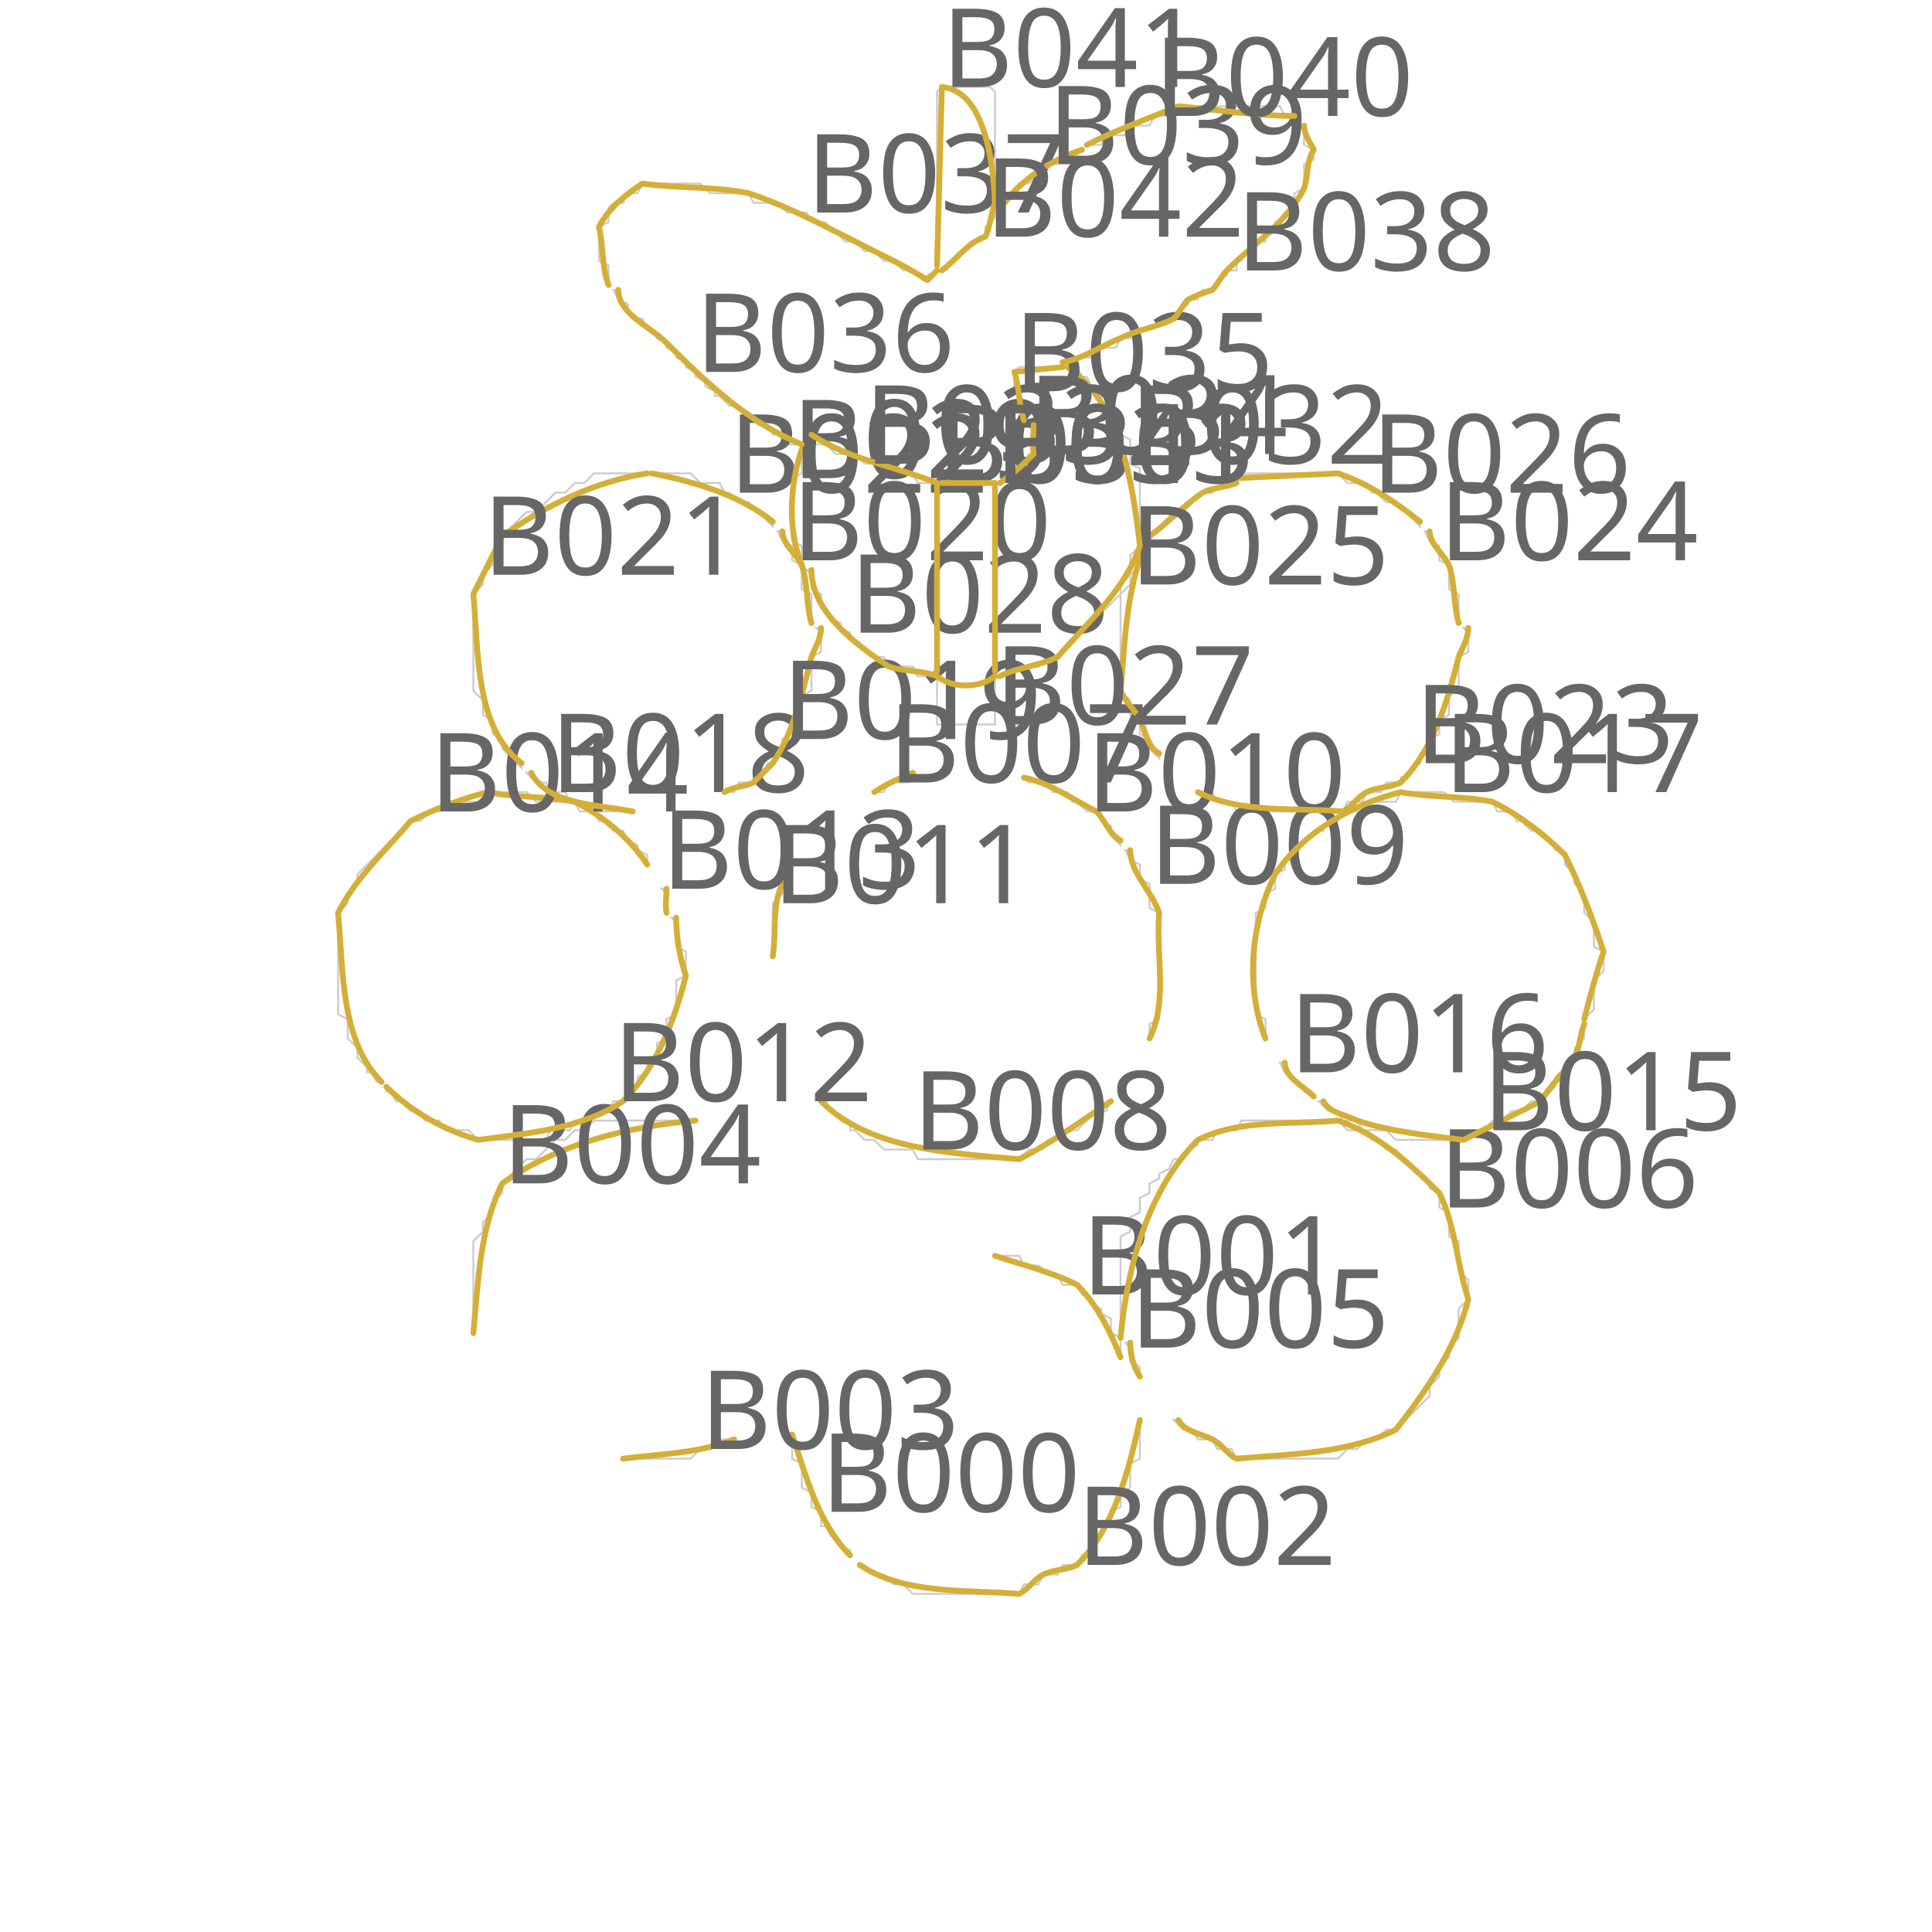
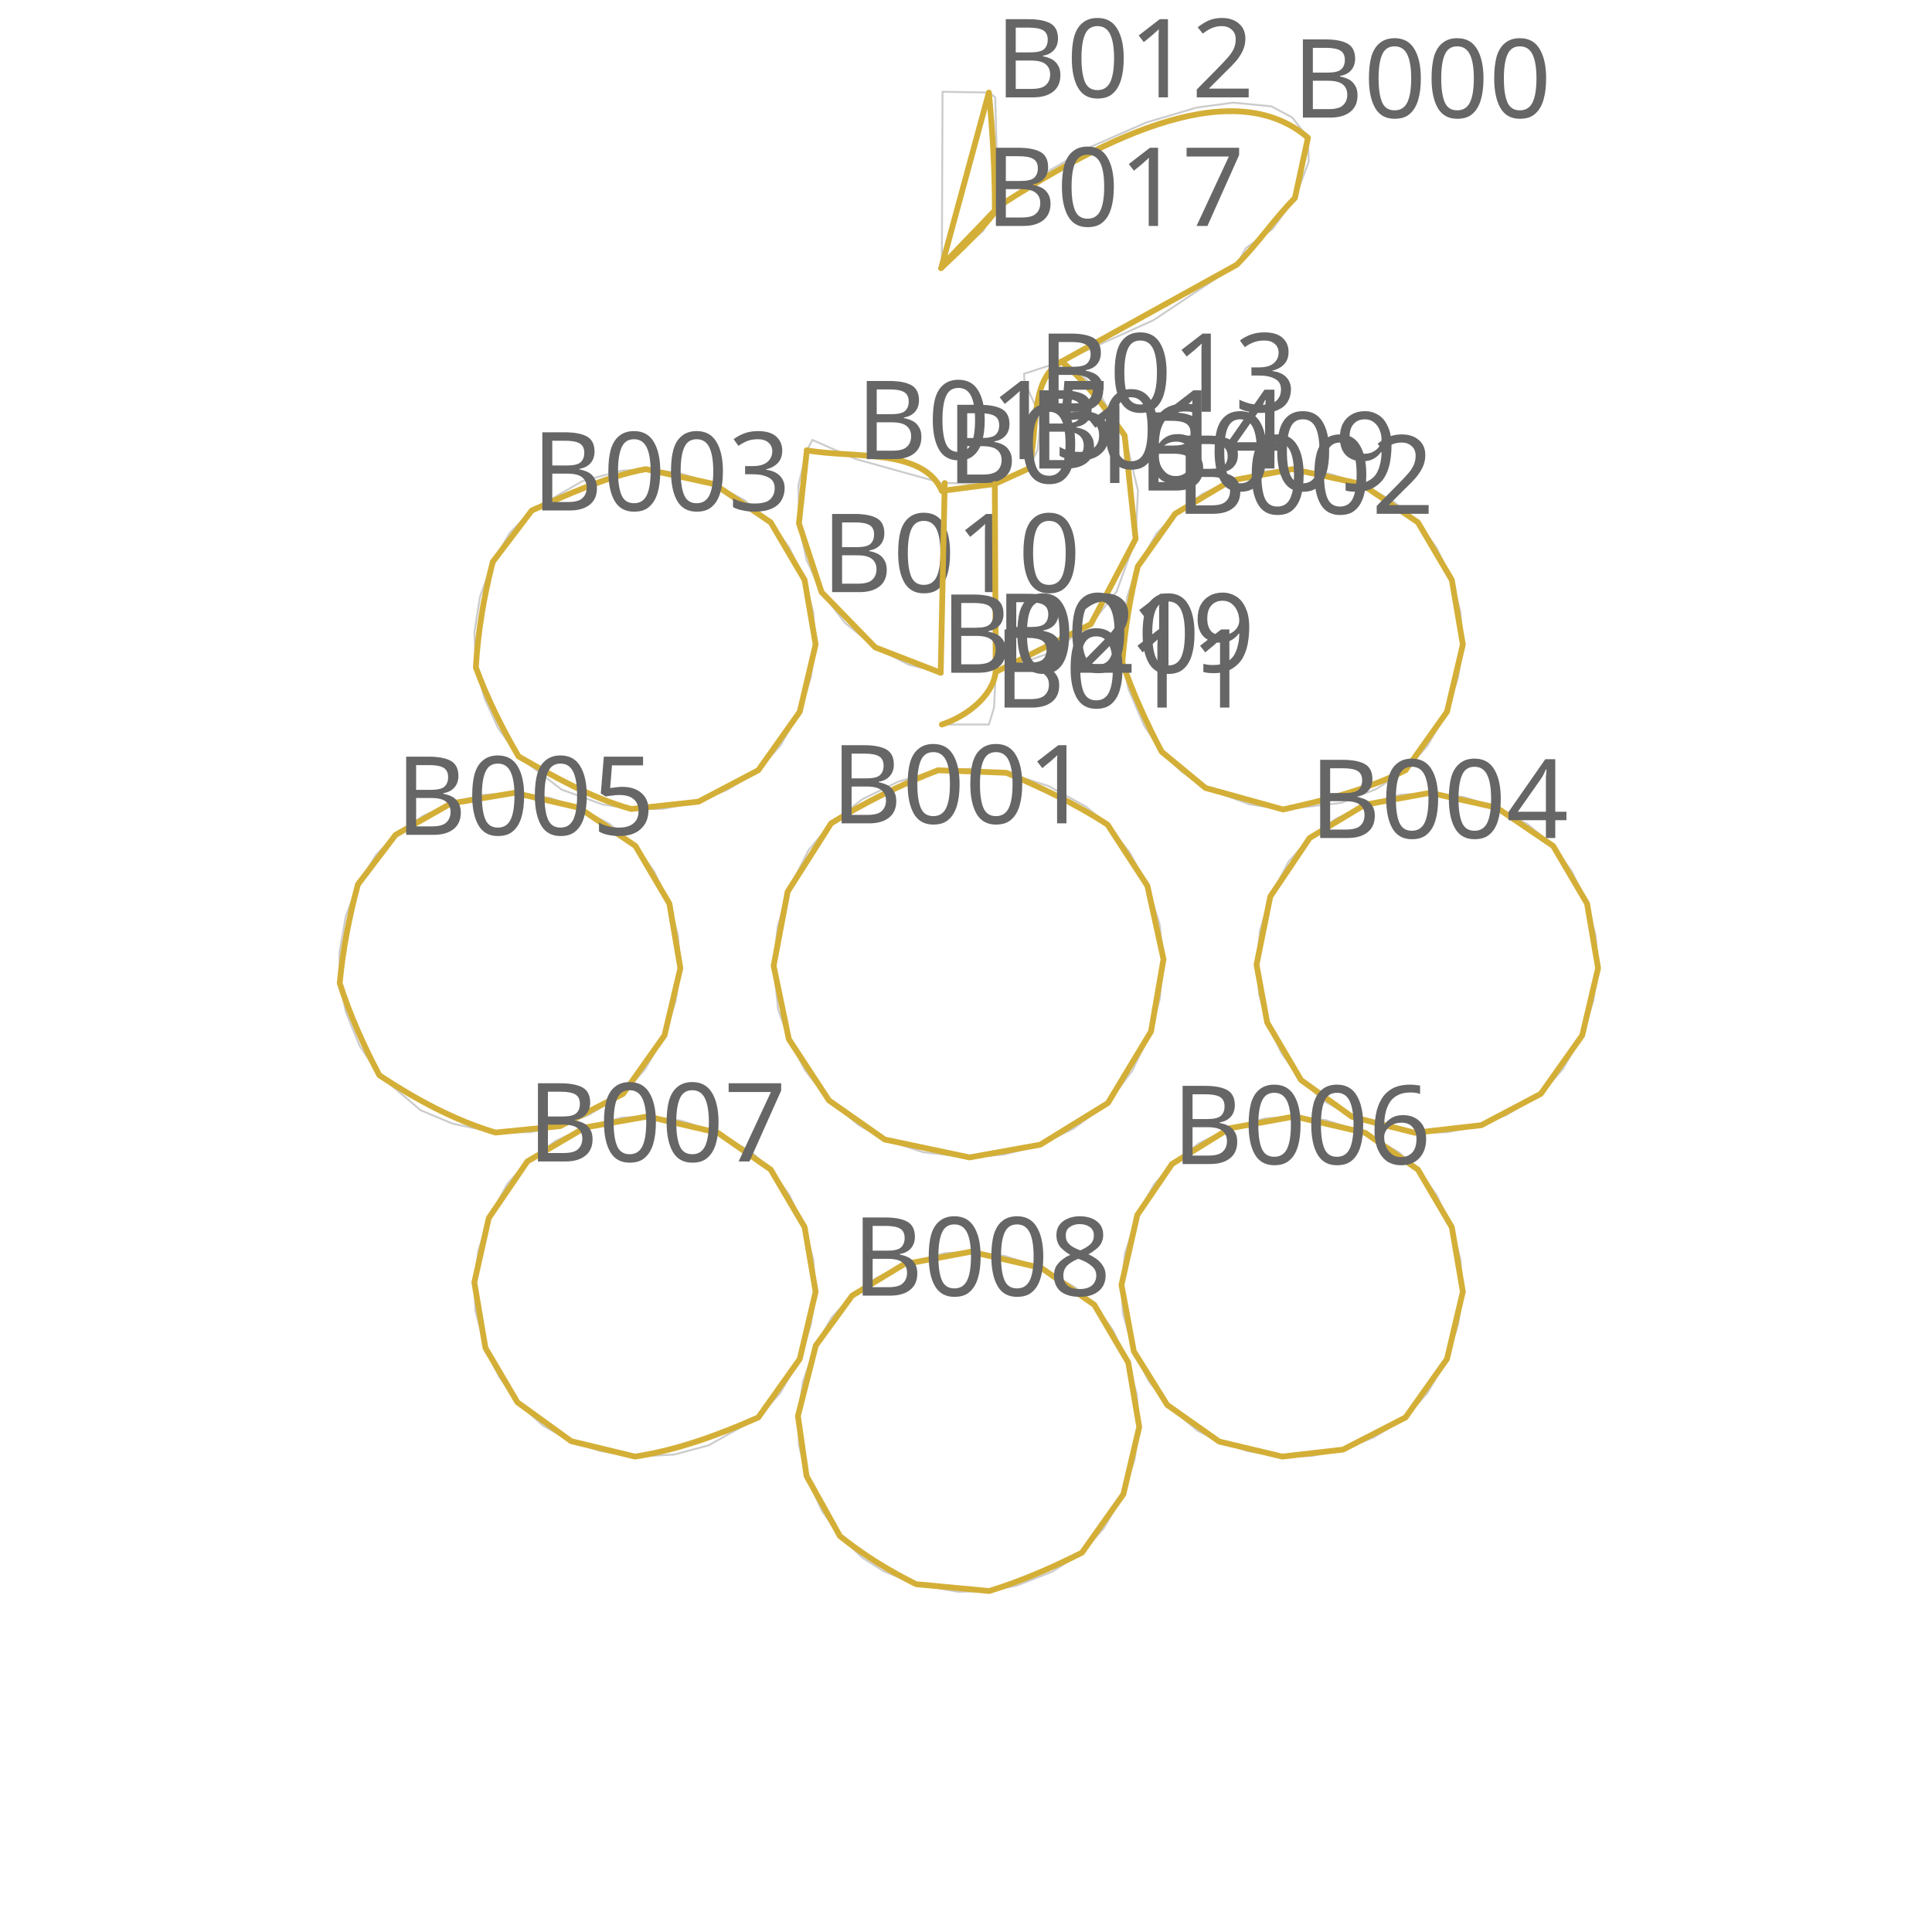
<svg xmlns="http://www.w3.org/2000/svg" width="100.0mm" height="100.0mm" viewBox="0 0 100.0 100.0" version="1.1">
  <defs>
    <style>
      .region-fill { fill-opacity: 0.3; stroke: none; }
      .boundary-raw { fill: none; stroke: #cccccc; stroke-width: 0.1; }
      .final-wire { fill: none; stroke: #d4af37; stroke-width: 0.3; stroke-linecap: round; stroke-linejoin: round; }
      .boundary-id { font-size: 1.5mm; fill: #666; font-family: sans-serif; }
    </style>
  </defs>
  <g id="boundaries">
-     <polyline class="boundary-raw" points="44.0,80.5 44.0,80.25 43.5,80.0 43.5,79.75 43.0,79.5 42.75,79.0 42.5,79.0 42.5,78.25 42.0,78.0 42.0,77.25 41.5,77.0 41.5,75.75 41.0,75.5 41.0,74.25" />
-     <polyline class="boundary-raw" points="58.0,70.25 58.0,69.25 57.5,69.0 57.5,68.25 57.0,68.0 57.0,67.75 56.5,67.5 56.5,67.25 56.0,67.0 55.75,66.5 55.0,66.5 54.75,66.0 54.25,66.0 53.75,65.5 53.0,65.5 52.75,65.0 51.5,65.0" />
-     <polyline class="boundary-raw" points="44.5,81.0 44.75,81.0 45.25,81.5 45.75,81.5 46.25,82.0 46.75,82.0 47.25,82.5 52.75,82.5 53.0,82.0 53.75,82.0 54.0,81.5 54.75,81.5 55.0,81.0 55.75,81.0 56.0,80.5 56.5,80.25 56.5,79.75 57.0,79.5 57.25,79.0 57.5,79.0 57.5,78.25 58.0,78.0 58.0,77.25 58.5,77.0 58.5,75.75 59.0,75.5 59.0,73.5" />
-     <polyline class="boundary-raw" points="38.0,74.5 37.25,74.5 36.75,75.0 36.25,75.0 35.75,75.5 32.25,75.5" />
-     <polyline class="boundary-raw" points="36.0,58.0 30.75,58.0 30.25,58.5 29.75,58.5 29.25,59.0 28.75,59.0 27.75,60.0 27.25,60.0 26.0,61.25 26.0,61.75 25.5,62.25 25.5,62.75 25.0,63.25 25.0,63.75 24.5,64.25 24.5,69.0" />
-     <polyline class="boundary-raw" points="59.0,71.25 59.0,70.75 58.5,70.5 58.5,69.75 58.25,69.5 58.5,69.5" />
-     <polyline class="boundary-raw" points="58.0,69.25 58.0,64.0 58.5,63.75 58.5,63.0 59.0,62.75 59.0,62.0 59.5,61.75 59.5,61.25 60.0,61.0 60.0,60.75 60.5,60.5 60.75,60.0 61.25,60.0 61.5,59.5 62.0,59.25 62.0,59.0 62.75,59.0 63.0,58.5 64.0,58.5 64.25,58.0 69.25,58.0 69.75,58.5 70.75,58.5 71.0,59.0 71.25,59.0 71.75,59.5 72.25,59.5 74.0,61.25 74.0,61.5 74.5,61.75 74.5,62.5 75.0,62.75 75.0,64.0 75.5,64.25 75.5,65.75 76.0,66.25 76.0,67.25 75.5,67.75 75.5,69.25 75.0,69.75 75.0,70.25 74.5,70.75 74.5,71.25 74.0,71.75 74.0,72.25 72.25,74.0 71.75,74.0 71.25,74.5 70.75,74.5 70.25,75.0 69.75,75.0 69.25,75.5 64.0,75.5 63.75,75.0 63.0,75.0 62.75,74.5 62.0,74.5 61.75,74.0 61.25,74.0 60.75,73.5 61.0,73.5" />
-     <polyline class="boundary-raw" points="45.25,41.0 45.75,41.0 46.0,40.5 47.0,40.5 47.25,40.0" />
-     <polyline class="boundary-raw" points="57.5,57.0 57.25,57.5 56.75,57.5 55.75,58.5 55.25,58.5 54.75,59.0 54.25,59.0 53.75,59.5 53.25,59.5 52.75,60.0 47.5,60.0 47.25,59.5 45.75,59.5 45.25,59.0 44.75,59.0 44.25,58.5 44.0,58.5 44.0,58.25 43.5,58.0 43.5,57.75 43.0,57.5 42.75,57.0 42.5,57.0" />
-     <polyline class="boundary-raw" points="59.5,53.75 59.5,53.0 60.0,52.75 60.0,47.25 59.5,47.0 59.5,45.75 59.0,45.5 59.0,44.75 58.5,44.5 58.25,44.0 58.5,44.0" />
-     <polyline class="boundary-raw" points="53.0,40.25 53.25,40.5 54.25,40.5 54.5,41.0 55.25,41.0 55.5,41.5 55.75,41.5 56.25,42.0 56.75,42.0 57.0,42.5 57.5,42.75 57.5,43.25 58.0,43.75 58.0,43.5" />
-     <polyline class="boundary-raw" points="40.5,45.75 40.5,46.25 40.0,46.75 40.0,49.5" />
-     <polyline class="boundary-raw" points="20.0,56.25 20.0,56.5 20.25,56.5 20.5,57.0 20.75,57.0 21.25,57.5 21.75,57.5 22.0,58.0 22.75,58.0 23.0,58.5 24.25,58.5 24.75,59.0 28.25,59.0 28.5,58.5 29.5,58.5 29.75,58.0 30.5,58.0 30.75,57.5 31.5,57.5 31.75,57.0 32.25,57.0 32.5,56.5 33.0,56.25 33.0,55.75 33.5,55.5 33.5,55.0 34.0,54.75 34.0,54.0 34.5,53.75 34.5,52.75 35.0,52.5 35.0,50.75 35.5,50.5 35.5,49.25 35.0,49.0 35.0,47.75 34.75,47.5 35.0,47.5" />
-     <polyline class="boundary-raw" points="34.5,47.25 34.5,46.25 34.25,46.0 34.5,46.0" />
-     <polyline class="boundary-raw" points="33.5,44.75 33.5,44.25 33.0,44.0 33.0,43.75 32.5,43.5 32.25,43.0 31.75,43.0 31.25,42.5 31.0,42.5 30.75,42.0 30.0,42.0 29.75,41.5 27.75,41.5 27.25,41.0 25.25,41.0 24.75,41.5 23.25,41.5 22.75,42.0 22.25,42.0 21.75,42.5 21.25,42.5 18.5,45.25 18.5,45.75 18.0,46.25 18.0,46.75 17.5,47.25 17.5,52.5 18.0,52.75 18.0,53.75 18.5,54.25 18.5,54.75 19.0,55.25 19.0,55.5 19.25,55.5 19.5,56.0 19.75,56.0" />
-     <polyline class="boundary-raw" points="82.0,53.0 82.0,53.75 81.5,54.25 81.5,54.75 80.5,55.75 80.5,56.25 79.75,57.0 79.25,57.0 78.75,57.5 78.25,57.5 77.75,58.0 77.25,58.0 76.75,58.5 76.25,58.5 75.75,59.0 72.25,59.0 71.75,58.5 70.5,58.5 70.25,58.0 69.5,58.0 69.25,57.5 68.75,57.5 68.25,57.0 68.5,57.0" />
-     <polyline class="boundary-raw" points="68.0,56.75 67.5,56.5 67.5,56.25 67.0,56.0 66.75,55.5 66.5,55.5 66.25,55.0 66.5,55.0" />
-     <polyline class="boundary-raw" points="65.5,53.75 65.5,52.75 65.0,52.5 65.0,47.25 65.5,47.0 65.5,46.25 66.0,46.0 66.0,45.25 66.5,45.0 66.5,44.5 66.75,44.5 67.0,44.0 67.25,44.0 67.5,43.5 68.0,43.25 68.0,43.0 68.5,43.0 68.5,42.75 68.75,42.5 69.25,42.5 69.5,42.0 70.25,42.0 70.5,41.5 72.25,41.5 72.5,41.0 74.75,41.0 75.25,41.5 77.25,41.5 77.5,42.0 78.25,42.0 78.5,42.5 78.75,42.5 79.25,43.0 79.75,43.0 80.0,43.5 80.25,43.5 80.5,44.0 81.0,44.25 81.0,44.75 81.5,45.25 81.5,45.75 82.0,46.25 82.0,47.25 82.5,47.75 82.5,49.0 83.0,49.25 83.0,50.25 82.5,50.75 82.5,52.25 82.0,52.75" />
-     <polyline class="boundary-raw" points="32.75,42.0 30.5,42.0 30.25,41.5 29.5,41.5 29.25,41.0 28.5,41.0 28.25,40.5 27.75,40.5 27.25,40.0 27.5,40.0" />
-     <polyline class="boundary-raw" points="37.5,41.0 38.0,41.0 38.25,40.5 39.0,40.5 39.0,40.25 39.5,40.0 39.75,39.5 40.0,39.5 40.0,39.0 40.5,38.75 40.5,38.25 41.0,38.0 41.0,37.25 41.5,37.0 41.5,36.0 42.0,35.75 42.0,34.0 42.5,33.75 42.5,32.75 42.25,32.5 42.5,32.5" />
-     <polyline class="boundary-raw" points="42.0,32.25 42.0,30.75 41.5,30.5 41.5,29.25 41.0,29.0 41.0,28.25 40.5,28.0 40.25,27.5 40.5,27.5" />
-     <polyline class="boundary-raw" points="33.5,24.5 30.75,24.5 30.25,25.0 29.75,25.0 29.25,25.5 28.75,25.5 27.75,26.5 27.25,26.5 26.0,27.75 26.0,28.25 25.5,28.75 25.5,29.25 25.0,29.75 25.0,30.25 24.5,30.75 24.5,35.75 25.0,36.25 25.0,37.0 25.5,37.25 25.5,38.0 26.0,38.25 26.0,38.75 27.0,39.75 27.0,39.5" />
-     <polyline class="boundary-raw" points="33.75,24.5 35.75,24.5 36.25,25.0 37.25,25.0 37.5,25.5 37.75,25.5 38.25,26.0 38.75,26.0 40.0,27.25 40.0,27.0" />
-     <polyline class="boundary-raw" points="62.0,41.0 62.75,41.0 63.0,41.5 63.75,41.5 64.0,42.0 69.5,42.0 69.75,41.5 70.5,41.5 70.75,41.0 71.5,41.0 71.75,40.5 72.5,40.5 72.5,40.25 73.0,40.0 73.25,39.5 73.5,39.5 73.5,39.0 74.0,38.75 74.0,38.25 74.5,38.0 74.5,37.25 75.0,37.0 75.0,36.0 75.5,35.75 75.5,34.0 76.0,33.75 76.0,32.75 75.75,32.5 76.0,32.5" />
-     <polyline class="boundary-raw" points="75.5,32.25 75.5,30.75 75.0,30.5 75.0,29.25 74.5,29.0 74.5,28.25 74.0,28.0 73.75,27.5 74.0,27.5" />
-     <polyline class="boundary-raw" points="64.0,25.0 63.25,25.0 62.75,25.5 62.25,25.5 61.25,26.5 60.75,26.5 59.5,27.75 59.5,28.25 59.0,28.75 59.0,29.25 58.5,29.75 58.5,30.25 58.0,30.75 58.0,35.75 58.5,36.25 58.5,37.0 59.0,37.25 59.0,38.0 59.5,38.25 59.5,38.75 60.0,39.25 60.0,39.0" />
-     <polyline class="boundary-raw" points="64.0,24.75 64.25,24.5 69.25,24.5 69.75,25.0 70.75,25.0 71.0,25.5 71.25,25.5 71.75,26.0 72.25,26.0 73.5,27.25 73.5,27.0" />
-     <polyline class="boundary-raw" points="48.5,35.0 48.5,37.5 51.5,37.5 51.5,35.0" />
-     <polyline class="boundary-raw" points="48.5,35.0 47.5,35.0 47.25,34.5 46.0,34.5 45.75,34.0 45.25,34.0 44.75,33.5 44.5,33.5 44.5,33.25 44.0,33.0 44.0,32.75 43.5,32.5 43.5,32.25 43.0,32.0 42.75,31.5 42.5,31.5 42.5,30.75 42.0,30.5 42.0,29.75 41.75,29.5 42.0,29.5" />
-     <polyline class="boundary-raw" points="41.5,29.25 41.5,28.25 41.0,28.0 41.0,24.75 41.5,24.5 41.5,23.25" />
-     <polyline class="boundary-raw" points="48.5,34.75 48.5,25.0" />
-     <polyline class="boundary-raw" points="51.5,34.75 51.5,25.0" />
-     <polyline class="boundary-raw" points="55.25,19.0 55.75,19.0 56.0,19.5 56.25,19.5 56.5,20.0 57.0,20.25 57.0,20.75 57.5,21.25 57.5,21.75 58.0,22.25 58.0,22.5 58.5,22.75 58.5,24.0 59.0,24.25 59.0,28.25 58.5,28.75 58.5,29.75 58.0,30.25 58.0,30.75 54.75,34.0 54.25,34.0 53.75,34.5 52.75,34.5 52.25,35.0 51.75,35.0" />
-     <polyline class="boundary-raw" points="48.5,25.0 47.5,25.0 47.25,24.5 45.75,24.5 45.25,24.0 44.75,24.0 44.25,23.5 43.25,23.5 42.75,23.0 41.75,23.0 42.0,22.5" />
-     <polyline class="boundary-raw" points="51.75,25.0 52.0,24.5 52.5,24.5 52.5,24.25 53.0,24.0 53.25,23.5 53.5,23.5 53.5,22.25 53.25,22.0 53.5,22.0" />
-     <polyline class="boundary-raw" points="55.0,19.0 52.75,19.0 52.5,19.25 52.5,20.25 53.0,20.75 53.0,21.75" />
-     <polyline class="boundary-raw" points="41.5,23.0 40.75,23.0 40.25,22.5 40.0,22.5 39.75,22.0 39.25,22.0 38.75,21.5 38.5,21.5 38.25,21.0 37.75,21.0 37.25,20.5 37.0,20.5 37.0,20.25 36.5,20.0 36.5,19.75 36.0,19.5 36.0,19.25 35.5,19.0 35.5,18.75 35.0,18.5 35.0,18.25 34.5,18.0 34.5,17.75 34.0,17.5 34.0,17.25 33.5,17.0 33.25,16.5 32.75,16.5 32.5,16.25 32.5,15.75 32.0,15.5 31.75,15.0 32.0,15.0" />
-     <polyline class="boundary-raw" points="31.5,14.75 31.5,13.75 31.0,13.5 31.0,11.75 31.5,11.5 31.5,10.75 31.75,10.5 32.25,10.5 32.5,10.0 33.0,10.0 33.25,9.5 36.25,9.5 36.75,10.0 38.75,10.0 39.0,10.5 40.25,10.5 40.75,11.0 41.75,11.0 42.0,11.5 42.75,11.5 43.0,12.0 43.25,12.0 43.75,12.5 44.25,12.5 44.75,13.0 45.25,13.0 45.75,13.5 46.25,13.5 46.75,14.0 47.25,14.0 47.75,14.5 48.0,14.5 48.0,14.25 48.5,14.0" />
-     <polyline class="boundary-raw" points="55.0,18.75 55.25,18.5 56.5,18.5 56.75,18.0 57.75,18.0 58.0,17.5 58.75,17.5 59.0,17.0 59.75,17.0 60.0,16.5 60.75,16.5 61.0,16.0 61.5,15.75 61.5,15.5 62.0,15.5 62.0,15.25 62.25,15.0 62.75,15.0 63.0,14.5 63.5,14.25 63.5,14.0 64.0,14.0 64.0,13.5 64.25,13.5 64.5,13.0 65.0,12.75 65.0,12.5 65.5,12.5 65.5,12.25 66.0,12.0 66.0,11.5 66.25,11.5 66.5,11.0 67.0,10.75 67.0,10.0 67.5,9.75 67.5,8.5 68.0,8.25 68.0,7.75 67.5,7.5 67.5,6.75 67.25,6.5 67.5,6.5" />
-     <polyline class="boundary-raw" points="56.0,7.75 55.75,8.0 55.25,8.0 54.75,8.5 54.25,8.5 53.25,9.5 52.75,9.5 51.75,10.5 52.0,10.5" />
-     <polyline class="boundary-raw" points="56.25,7.5 57.0,7.5 57.25,7.0 58.25,7.0 58.5,6.5 59.5,6.5 59.75,6.0 60.75,6.0 61.0,5.5 66.25,5.5 66.5,6.0 67.0,6.25 67.0,6.0" />
-     <polyline class="boundary-raw" points="51.5,10.5 51.5,4.75 51.25,4.5 48.75,4.5 48.5,4.75 48.5,13.75" />
-     <polyline class="boundary-raw" points="51.5,10.5 51.5,11.25 51.0,11.75 51.0,12.25 50.75,12.5 50.25,12.5 48.75,14.0" />
-     <polyline class="boundary-raw" points="48.75,25.0 51.5,25.0" />
+     <polyline class="boundary-raw" points="54.949,18.714 59.695,16.577 64.01,13.705 64.481,12.849 65.87,11.845 67.027,10.242 67.739,8.378 67.7,7.13 66.89,6.083 65.813,5.505 63.831,5.313 61.95,5.566 59.331,6.339 56.519,7.574 54.315,8.824 51.751,10.64" />
+     <polyline class="boundary-raw" points="57.344,57.094 58.603,55.42 59.576,53.39 60.031,51.694 60.223,49.649 60.022,47.841 59.389,45.85 58.471,44.124 57.325,42.681 56.197,41.745 54.25,40.676 52.095,40 50.211,39.796 48.553,39.869 46.487,40.46 44.64,41.363 43.015,42.62 41.851,44.005 40.769,46.154 40.249,47.97 40.042,49.988 40.278,52.249 40.831,53.788 41.684,55.421 42.907,56.958 44.472,58.252 45.79,58.98 47.774,59.637 50.178,59.908 51.991,59.755 53.847,59.248 55.555,58.42 57.344,57.094" />
+     <polyline class="boundary-raw" points="72.75,39.867 73.884,38.597 74.895,36.842 75.47,35.057 75.717,33.36 75.589,31.67 75.147,30.021 74.351,28.348 73.393,27.039 72.079,25.919 70.471,25.055 68.793,24.516 66.902,24.282 65.42,24.4 63.694,24.883 62.246,25.56 60.824,26.593 59.853,27.629 58.892,29.321 58.348,30.874 58.065,32.603 58.093,34.283 58.418,35.681 59.222,37.563 60.131,38.912 61.165,39.938 62.397,40.784 64.66,41.628 66.408,41.898 69.439,41.555 71.252,40.829 72.75,39.867" />
+     <polyline class="boundary-raw" points="39.25,39.867 40.384,38.597 41.395,36.842 41.97,35.057 42.217,33.36 42.089,31.67 41.647,30.021 40.851,28.348 39.892,27.038 38.55,25.899 36.966,25.056 35.157,24.484 33.416,24.283 32.139,24.367 30.145,24.902 27.524,26.424 26.394,27.576 25.509,29.078 24.846,30.889 24.556,32.729 24.63,34.545 25.082,36.144 25.785,37.687 26.839,39.151 29.066,40.868 31.176,41.633 32.672,41.874 34.299,41.866 36.151,41.495 37.647,40.877 39.25,39.867" />
+     <polyline class="boundary-raw" points="79.75,56.617 80.884,55.347 81.895,53.592 82.47,51.807 82.717,50.11 82.589,48.42 82.147,46.771 81.351,45.098 80.393,43.789 79.079,42.669 77.471,41.805 75.785,41.264 74.023,41.036 72.476,41.139 70.645,41.652 69.129,42.388 67.787,43.374 66.702,44.594 65.749,46.407 65.223,48.147 65.038,49.931 65.179,51.484 65.589,52.922 66.338,54.519 67.341,55.902 68.542,56.992 69.979,57.805 71.548,58.347 73.231,58.633 74.895,58.605 76.672,58.24 77.968,57.71 79.75,56.617" />
+     <polyline class="boundary-raw" points="32.25,56.617 33.384,55.347 34.395,53.592 34.97,51.807 35.217,50.11 35.089,48.42 34.647,46.771 33.851,45.098 32.892,43.788 31.55,42.649 29.966,41.806 28.465,41.303 26.635,41.036 24.913,41.152 23.339,41.585 21.907,42.226 20.475,43.214 19.468,44.247 18.527,45.778 17.901,47.422 17.574,49.298 17.584,50.889 17.904,52.382 18.621,54.141 19.635,55.656 21.775,57.466 23.415,58.157 25.646,58.621 27.465,58.6 28.99,58.288 30.461,57.713 32.25,56.617" />
+     <polyline class="boundary-raw" points="72.75,73.367 73.884,72.097 74.895,70.342 75.47,68.557 75.717,66.86 75.589,65.17 75.147,63.521 74.351,61.848 73.393,60.539 72.421,59.654 70.657,58.633 68.613,57.975 67.001,57.788 65.499,57.887 63.655,58.398 62.081,59.162 60.665,60.248 59.727,61.322 58.867,62.887 58.23,64.871 58.047,66.504 58.125,67.996 58.687,69.943 59.459,71.475 60.415,72.719 61.969,74.045 63.108,74.616 64.564,75.105 66.369,75.393 67.875,75.361 69.514,75.031 71.145,74.379 72.75,73.367" />
+     <polyline class="boundary-raw" points="39.25,73.367 40.384,72.097 41.395,70.342 41.97,68.557 42.217,66.86 42.089,65.17 41.647,63.521 40.851,61.848 39.892,60.538 38.911,59.646 37.154,58.631 35.274,58.012 33.514,57.788 32.187,57.847 30.284,58.355 28.755,59.055 27.297,60.114 26.26,61.28 25.299,63.045 24.759,64.741 24.551,66.377 24.605,67.839 25.127,69.77 25.825,71.243 26.782,72.584 28.126,73.807 29.566,74.596 31.064,75.102 32.867,75.393 34.891,75.288 36.671,74.814 39.25,73.367" />
+     <polyline class="boundary-raw" points="56.0,80.367 57.134,79.097 58.145,77.342 58.72,75.557 58.967,73.86 58.839,72.17 58.397,70.521 57.601,68.848 56.642,67.538 55.661,66.646 53.904,65.631 52.024,65.012 50.26,64.788 48.897,64.866 46.794,65.436 45.341,66.155 44.105,67.064 43.053,68.186 42.227,69.644 41.57,71.481 41.3,73.291 41.355,74.797 41.747,76.401 42.538,78.192 43.475,79.509 44.639,80.629 45.763,81.338 47.42,81.997 49.582,82.389 51.202,82.351 52.638,82.064 54.47,81.344 56.0,80.367" />
+     <polyline class="boundary-raw" points="51.539,34.781 54.391,33.779 56.464,32.304 57.795,30.621 58.78,27.894 58.901,25.392 58.213,22.543 56.823,20.246 55.94,19.348 54.949,18.714" />
+     <polyline class="boundary-raw" points="41.762,23.308 41.33,25.102 41.352,27.087 41.737,28.952 42.525,30.65 43.732,32.238 45.301,33.508 47.03,34.401 48.69,34.822" />
+     <polyline class="boundary-raw" points="48.75,37.5 51.187,37.5 51.451,36.622 51.539,34.781" />
+     <polyline class="boundary-raw" points="48.75,13.75 50.883,11.954 51.493,10.896 51.632,9.487 51.511,5.037 51.185,4.79 48.786,4.75 48.75,13.75" />
+     <polyline class="boundary-raw" points="53.25,24.25 53.709,23.279 53.826,22.101 53.732,21.312 53.021,19.753 53.008,19.345 54.949,18.714" />
+     <polyline class="boundary-raw" points="51.491,25.05 53.25,24.25" />
+     <polyline class="boundary-raw" points="48.75,25.406 48.75,25.031 48.546,24.944 44.315,23.768 42.047,22.773 41.762,23.308" />
+     <polyline class="boundary-raw" points="51.491,25.05 49,25.0 48.75,25.406" />
+     <polyline class="boundary-raw" points="51.751,10.64 51.078,11.202 51,11.695 49.861,12.451 48.705,13.883" />
+     <polyline class="boundary-raw" points="51.491,25.05 51.539,34.781" />
+     <polyline class="boundary-raw" points="48.9,25.0 48.69,34.822" />
  </g>
  <g id="final-wire-curves">
-     <path class="final-wire" d="M 44.0 80.5 C 42.366 78.866, 41.731 76.442, 41.0 74.25" id="B000" />
-     <text class="boundary-id" x="42.5" y="78.25">B000</text>
-     <path class="final-wire" d="M 58.0 70.25 C 57.459 68.897, 56.781 67.531, 55.75 66.5 C 54.406 65.828, 52.925 65.475, 51.5 65.0" id="B001" />
-     <text class="boundary-id" x="56.0" y="67.0">B001</text>
-     <path class="final-wire" d="M 44.5 81.0 C 46.826 82.55, 49.965 82.268, 52.75 82.5 C 53.227 82.261, 53.523 81.739, 54.0 81.5 C 54.543 81.229, 55.207 81.271, 55.75 81.0 C 57.677 79.073, 58.409 76.16, 59.0 73.5" id="B002" />
-     <text class="boundary-id" x="55.75" y="81.0">B002</text>
-     <path class="final-wire" d="M 38.0 74.5 C 36.194 75.222, 34.18 75.259, 32.25 75.5" id="B003" />
-     <text class="boundary-id" x="36.25" y="75.0">B003</text>
-     <path class="final-wire" d="M 36.0 58.0 C 32.508 58.304, 28.852 59.213, 26.0 61.25 C 24.823 63.603, 24.75 66.381, 24.5 69.0" id="B004" />
-     <text class="boundary-id" x="26.0" y="61.25">B004</text>
-     <path class="final-wire" d="M 59.0 71.25 C 58.663 70.745, 58.5 70.107, 58.5 69.5" id="B005" />
-     <text class="boundary-id" x="58.5" y="69.75">B005</text>
-     <path class="final-wire" d="M 58.0 69.25 C 58.332 65.597, 59.407 61.593, 62.0 59.0 C 64.182 57.909, 66.821 58.231, 69.25 58.0 C 71.29 58.68, 72.979 60.229, 74.5 61.75 C 75.35 63.45, 75.399 65.447, 76.0 67.25 C 75.376 69.747, 73.83 71.968, 72.25 74.0 C 69.75 75.25, 66.785 75.258, 64.0 75.5 C 63.523 75.261, 63.227 74.739, 62.75 74.5 C 62.149 74.2, 61.3 74.101, 61.0 73.5" id="B006" />
-     <text class="boundary-id" x="74.5" y="62.5">B006</text>
-     <path class="final-wire" d="M 45.25 41.0 C 45.87 40.587, 46.558 40.277, 47.25 40.0" id="B007" />
-     <text class="boundary-id" x="46.0" y="40.5">B007</text>
-     <path class="final-wire" d="M 57.5 57.0 C 55.942 58.039, 54.425 59.163, 52.75 60.0 C 49.205 59.678, 45.017 59.517, 42.5 57.0" id="B008" />
-     <text class="boundary-id" x="47.25" y="59.5">B008</text>
-     <path class="final-wire" d="M 59.5 53.75 C 60.472 51.806, 59.812 49.415, 60.0 47.25 C 59.623 46.118, 58.5 45.193, 58.5 44.0" id="B009" />
-     <text class="boundary-id" x="59.5" y="45.75">B009</text>
-     <path class="final-wire" d="M 53.0 40.25 C 54.353 40.52, 55.516 41.383, 56.75 42.0 C 57.21 42.46, 57.418 43.209, 58.0 43.5" id="B010" />
-     <text class="boundary-id" x="56.25" y="42.0">B010</text>
-     <path class="final-wire" d="M 40.5 45.75 C 39.936 46.878, 40.192 48.254, 40.0 49.5" id="B011" />
-     <text class="boundary-id" x="40.0" y="46.75">B011</text>
-     <path class="final-wire" d="M 20.0 56.25 C 21.294 57.544, 22.991 58.497, 24.75 59.0 C 27.315 58.658, 30.097 58.435, 32.25 57.0 C 33.963 55.287, 34.913 52.85, 35.5 50.5 C 35.179 49.538, 35.0 48.514, 35.0 47.5" id="B012" />
-     <text class="boundary-id" x="31.75" y="57.0">B012</text>
-     <path class="final-wire" d="M 34.5 47.25 C 34.418 46.841, 34.5 46.417, 34.5 46.0" id="B013" />
-     <text class="boundary-id" x="34.25" y="46.0">B013</text>
-     <path class="final-wire" d="M 33.5 44.75 C 32.583 43.374, 31.23 42.24, 29.75 41.5 C 28.27 41.204, 26.73 41.296, 25.25 41.0 C 23.869 41.345, 22.524 41.863, 21.25 42.5 C 19.947 44.04, 18.402 45.446, 17.5 47.25 C 17.773 50.249, 17.62 53.87, 19.75 56.0" id="B014" />
-     <text class="boundary-id" x="22.25" y="42.0">B014</text>
-     <path class="final-wire" d="M 82.0 53.0 C 81.775 53.563, 81.771 54.207, 81.5 54.75 C 80.973 55.541, 80.239 56.185, 79.75 57.0 C 78.417 57.667, 77.083 58.333, 75.75 59.0 C 73.901 58.769, 72.018 58.589, 70.25 58.0 C 69.649 57.7, 68.8 57.601, 68.5 57.0" id="B015" />
-     <text class="boundary-id" x="76.75" y="58.5">B015</text>
-     <path class="final-wire" d="M 68.0 56.75 C 67.457 56.207, 66.5 55.768, 66.5 55.0" id="B016" />
-     <text class="boundary-id" x="66.75" y="55.5">B016</text>
-     <path class="final-wire" d="M 65.5 53.75 C 64.446 51.115, 64.731 47.789, 66.0 45.25 C 67.436 43.096, 69.989 41.628, 72.5 41.0 C 74.066 41.285, 75.689 41.188, 77.25 41.5 C 78.636 42.193, 79.904 43.154, 81.0 44.25 C 81.803 45.855, 82.432 47.547, 83.0 49.25 C 82.616 50.401, 82.294 51.573, 82.0 52.75" id="B017" />
-     <text class="boundary-id" x="74.75" y="41.0">B017</text>
-     <path class="final-wire" d="M 32.75 42.0 C 30.914 41.633, 28.337 41.675, 27.5 40.0" id="B018" />
-     <text class="boundary-id" x="28.5" y="41.0">B018</text>
-     <path class="final-wire" d="M 37.5 41.0 C 37.938 40.708, 38.529 40.736, 39.0 40.5 C 39.333 40.167, 39.667 39.833, 40.0 39.5 C 41.082 37.877, 41.527 35.892, 42.0 34.0 C 42.196 33.511, 42.5 33.027, 42.5 32.5" id="B019" />
-     <text class="boundary-id" x="40.5" y="38.25">B019</text>
-     <path class="final-wire" d="M 42.0 32.25 C 41.721 31.275, 41.821 30.212, 41.5 29.25 C 41.2 28.649, 40.5 28.172, 40.5 27.5" id="B020" />
-     <text class="boundary-id" x="41.0" y="29.0">B020</text>
-     <path class="final-wire" d="M 33.5 24.5 C 30.807 24.914, 28.217 26.166, 26.0 27.75 C 25.5 28.75, 25.0 29.75, 24.5 30.75 C 24.775 33.771, 24.573 37.68, 27.0 39.5" id="B021" />
-     <text class="boundary-id" x="25.0" y="29.75">B021</text>
-     <path class="final-wire" d="M 33.75 24.5 C 35.95 24.94, 38.248 25.598, 40.0 27.0" id="B022" />
-     <text class="boundary-id" x="37.75" y="25.5">B022</text>
-     <path class="final-wire" d="M 62.0 41.0 C 64.256 42.128, 66.987 41.782, 69.5 42.0 C 69.977 41.761, 70.273 41.239, 70.75 41.0 C 71.293 40.729, 71.957 40.771, 72.5 40.5 C 74.187 38.813, 74.921 36.315, 75.5 34.0 C 75.696 33.511, 76.0 33.027, 76.0 32.5" id="B023" />
-     <text class="boundary-id" x="73.25" y="39.5">B023</text>
-     <path class="final-wire" d="M 75.5 32.25 C 75.222 31.275, 75.321 30.212, 75.0 29.25 C 74.7 28.649, 74.0 28.172, 74.0 27.5" id="B024" />
-     <text class="boundary-id" x="74.5" y="29.0">B024</text>
-     <path class="final-wire" d="M 64.0 25.0 C 63.437 25.225, 62.793 25.229, 62.25 25.5 C 61.264 26.157, 60.464 27.062, 59.5 27.75 C 58.287 30.177, 58.246 33.048, 58.0 35.75 C 58.223 36.308, 58.731 36.712, 59.0 37.25 C 59.3 37.851, 59.399 38.7, 60.0 39.0" id="B025" />
-     <text class="boundary-id" x="58.5" y="30.25">B025</text>
-     <path class="final-wire" d="M 64.0 24.75 C 65.75 24.667, 67.5 24.583, 69.25 24.5 C 70.809 25.02, 72.217 25.973, 73.5 27.0" id="B026" />
-     <text class="boundary-id" x="71.0" y="25.5">B026</text>
-     <path class="final-wire" d="M 48.5 35.0 C 49.268 35.64, 50.732 35.64, 51.5 35.0" id="B027" />
-     <text class="boundary-id" x="51.5" y="37.5">B027</text>
-     <path class="final-wire" d="M 48.5 35.0 C 47.711 34.684, 46.806 34.769, 46.0 34.5 C 44.224 33.316, 42.0 31.634, 42.0 29.5" id="B028" />
-     <text class="boundary-id" x="44.0" y="32.75">B028</text>
-     <path class="final-wire" d="M 41.5 29.25 C 40.757 27.393, 40.867 25.147, 41.5 23.25" id="B029" />
-     <text class="boundary-id" x="41.0" y="24.75">B029</text>
-     <path class="final-wire" d="M 48.5 34.75 C 48.5 31.5, 48.5 28.25, 48.5 25.0" id="B030" />
-     <text class="boundary-id" x="48.5" y="25.0">B030</text>
-     <path class="final-wire" d="M 51.5 34.75 C 51.5 31.5, 51.5 28.25, 51.5 25.0" id="B031" />
-     <text class="boundary-id" x="51.5" y="25.0">B031</text>
-     <path class="final-wire" d="M 55.25 19.0 C 58.018 20.846, 58.611 24.946, 59.0 28.25 C 58.246 30.511, 56.311 32.199, 54.75 34.0 C 53.807 34.471, 52.693 34.529, 51.75 35.0" id="B032" />
-     <text class="boundary-id" x="58.5" y="24.0">B032</text>
-     <path class="final-wire" d="M 48.5 25.0 C 46.345 24.138, 43.931 23.788, 42.0 22.5" id="B033" />
-     <text class="boundary-id" x="44.75" y="24.0">B033</text>
-     <path class="final-wire" d="M 51.75 25.0 C 52.389 24.574, 52.957 24.043, 53.5 23.5 C 53.418 23.007, 53.5 22.5, 53.5 22.0" id="B034" />
-     <text class="boundary-id" x="53.25" y="23.5">B034</text>
-     <path class="final-wire" d="M 55.0 19.0 C 54.167 19.083, 53.333 19.167, 52.5 19.25 C 52.769 20.056, 52.731 20.944, 53.0 21.75" id="B035" />
-     <text class="boundary-id" x="52.5" y="20.25">B035</text>
-     <path class="final-wire" d="M 41.5 23.0 C 38.792 21.917, 36.562 19.812, 34.5 17.75 C 33.624 16.874, 32.0 16.239, 32.0 15.0" id="B036" />
-     <text class="boundary-id" x="36.0" y="19.25">B036</text>
-     <path class="final-wire" d="M 31.5 14.75 C 31.123 13.809, 31.246 12.733, 31.0 11.75 C 31.474 10.801, 32.367 10.088, 33.25 9.5 C 35.072 9.76, 36.945 9.639, 38.75 10.0 C 41.014 10.755, 43.116 11.933, 45.25 13.0 C 46.184 13.467, 47.131 13.921, 48.0 14.5 C 48.167 14.333, 48.333 14.167, 48.5 14.0" id="B037" />
-     <text class="boundary-id" x="41.75" y="11.0">B037</text>
-     <path class="final-wire" d="M 55.0 18.75 C 56.069 18.572, 56.994 17.902, 58.0 17.5 C 58.872 17.064, 59.878 16.936, 60.75 16.5 C 61.045 16.205, 61.205 15.795, 61.5 15.5 C 61.901 15.299, 62.324 15.142, 62.75 15.0 C 63.045 14.705, 63.205 14.295, 63.5 14.0 C 64.876 12.624, 66.63 11.49, 67.5 9.75 C 67.717 9.098, 67.619 8.322, 68.0 7.75 C 67.799 7.349, 67.5 6.949, 67.5 6.5" id="B038" />
-     <text class="boundary-id" x="64.0" y="14.0">B038</text>
-     <path class="final-wire" d="M 56.0 7.75 C 54.465 8.262, 52.971 9.206, 52.0 10.5" id="B039" />
-     <text class="boundary-id" x="54.25" y="8.5">B039</text>
-     <path class="final-wire" d="M 56.25 7.5 C 57.787 6.732, 59.405 6.138, 61.0 5.5 C 62.999 5.682, 64.993 6.0, 67.0 6.0" id="B040" />
-     <text class="boundary-id" x="59.75" y="6.0">B040</text>
-     <path class="final-wire" d="M 51.5 10.5 C 51.408 8.302, 50.941 4.699, 48.75 4.5 C 48.667 7.583, 48.583 10.667, 48.5 13.75" id="B041" />
-     <text class="boundary-id" x="48.75" y="4.5">B041</text>
-     <path class="final-wire" d="M 51.5 10.5 C 51.275 11.063, 51.271 11.707, 51.0 12.25 C 50.099 12.55, 49.51 13.43, 48.75 14.0" id="B042" />
-     <text class="boundary-id" x="51.0" y="12.25">B042</text>
-     <path class="final-wire" d="M 48.75 25.0 C 49.667 25.0, 50.583 25.0, 51.5 25.0" id="B043" />
-     <text class="boundary-id" x="51.5" y="25.0">B043</text>
+     <path class="final-wire" d="M 54.949 18.714 C 57.969 17.045, 60.989 15.375, 64.01 13.705 C 65.093 12.623, 65.957 11.337, 67.027 10.242 C 67.251 9.204, 67.475 8.167, 67.7 7.13 C 63.575 3.577, 56.33 7.696, 51.751 10.64" id="B000" />
+     <text class="boundary-id" x="66.89" y="6.083">B000</text>
+     <path class="final-wire" d="M 57.344 57.094 C 58.088 55.859, 58.832 54.624, 59.576 53.39 C 59.792 52.143, 60.008 50.896, 60.223 49.649 C 59.945 48.383, 59.667 47.116, 59.389 45.85 C 58.701 44.794, 58.013 43.737, 57.325 42.681 C 55.684 41.611, 53.898 40.767, 52.095 40 C 50.914 39.956, 49.734 39.912, 48.553 39.869 C 46.628 40.604, 44.765 41.532, 43.015 42.62 C 42.266 43.798, 41.517 44.976, 40.769 46.154 C 40.526 47.432, 40.284 48.71, 40.042 49.988 C 40.305 51.255, 40.568 52.521, 40.831 53.788 C 41.523 54.845, 42.215 55.901, 42.907 56.958 C 43.868 57.632, 44.829 58.306, 45.79 58.98 C 47.252 59.289, 48.715 59.599, 50.178 59.908 C 51.401 59.688, 52.624 59.468, 53.847 59.248 C 55.013 58.53, 56.178 57.812, 57.344 57.094" id="B001" />
+     <text class="boundary-id" x="43.015" y="42.62">B001</text>
+     <path class="final-wire" d="M 72.75 39.867 C 73.465 38.859, 74.18 37.85, 74.895 36.842 C 75.169 35.681, 75.443 34.52, 75.717 33.36 C 75.527 32.247, 75.337 31.134, 75.147 30.021 C 74.562 29.027, 73.978 28.033, 73.393 27.039 C 72.419 26.378, 71.445 25.716, 70.471 25.055 C 69.281 24.797, 68.092 24.54, 66.902 24.282 C 65.833 24.482, 64.763 24.682, 63.694 24.883 C 62.737 25.453, 61.781 26.023, 60.824 26.593 C 60.18 27.502, 59.536 28.411, 58.892 29.321 C 58.483 30.945, 58.218 32.612, 58.093 34.283 C 58.642 35.877, 59.341 37.422, 60.131 38.912 C 60.886 39.536, 61.642 40.16, 62.397 40.784 C 63.734 41.155, 65.071 41.526, 66.408 41.898 C 68.576 41.42, 70.772 40.875, 72.75 39.867" id="B002" />
+     <text class="boundary-id" x="60.824" y="26.593">B002</text>
+     <path class="final-wire" d="M 39.25 39.867 C 39.965 38.859, 40.68 37.85, 41.395 36.842 C 41.669 35.681, 41.943 34.52, 42.217 33.36 C 42.027 32.247, 41.837 31.134, 41.647 30.021 C 41.062 29.027, 40.477 28.032, 39.892 27.038 C 38.917 26.377, 37.941 25.717, 36.966 25.056 C 35.783 24.798, 34.599 24.541, 33.416 24.283 C 31.363 24.671, 29.433 25.573, 27.524 26.424 C 26.852 27.308, 26.181 28.193, 25.509 29.078 C 25.043 30.864, 24.738 32.703, 24.63 34.545 C 25.218 36.143, 25.98 37.681, 26.839 39.151 C 28.702 40.217, 30.605 41.297, 32.672 41.874 C 33.832 41.748, 34.991 41.621, 36.151 41.495 C 37.184 40.953, 38.217 40.41, 39.25 39.867" id="B003" />
+     <text class="boundary-id" x="27.524" y="26.424">B003</text>
+     <path class="final-wire" d="M 79.75 56.617 C 80.465 55.609, 81.18 54.6, 81.895 53.592 C 82.169 52.431, 82.443 51.27, 82.717 50.11 C 82.527 48.997, 82.337 47.884, 82.147 46.771 C 81.562 45.777, 80.978 44.783, 80.393 43.789 C 79.419 43.128, 78.445 42.466, 77.471 41.805 C 76.322 41.549, 75.172 41.292, 74.023 41.036 C 72.897 41.242, 71.771 41.447, 70.645 41.652 C 69.692 42.226, 68.74 42.8, 67.787 43.374 C 67.107 44.385, 66.428 45.395, 65.749 46.407 C 65.512 47.581, 65.275 48.756, 65.038 49.931 C 65.222 50.928, 65.405 51.925, 65.589 52.922 C 66.173 53.916, 66.757 54.909, 67.341 55.902 C 68.22 56.536, 69.1 57.17, 69.979 57.805 C 71.063 58.081, 72.147 58.357, 73.231 58.633 C 74.378 58.502, 75.525 58.371, 76.672 58.24 C 77.698 57.699, 78.724 57.158, 79.75 56.617" id="B004" />
+     <text class="boundary-id" x="67.787" y="43.374">B004</text>
+     <path class="final-wire" d="M 32.25 56.617 C 32.965 55.609, 33.68 54.6, 34.395 53.592 C 34.669 52.431, 34.943 51.27, 35.217 50.11 C 35.027 48.997, 34.837 47.884, 34.647 46.771 C 34.062 45.777, 33.477 44.782, 32.892 43.788 C 31.917 43.127, 30.942 42.467, 29.966 41.806 C 28.856 41.549, 27.746 41.293, 26.635 41.036 C 25.537 41.219, 24.438 41.402, 23.339 41.585 C 22.384 42.128, 21.43 42.671, 20.475 43.214 C 19.826 44.069, 19.176 44.923, 18.527 45.778 C 18.074 47.45, 17.742 49.163, 17.584 50.889 C 18.11 52.537, 18.827 54.127, 19.635 55.656 C 21.498 56.889, 23.505 57.982, 25.646 58.621 C 26.761 58.51, 27.875 58.399, 28.99 58.288 C 30.077 57.731, 31.163 57.174, 32.25 56.617" id="B005" />
+     <text class="boundary-id" x="20.475" y="43.214">B005</text>
+     <path class="final-wire" d="M 72.75 73.367 C 73.465 72.359, 74.18 71.35, 74.895 70.342 C 75.169 69.181, 75.443 68.02, 75.717 66.86 C 75.527 65.747, 75.337 64.634, 75.147 63.521 C 74.562 62.527, 73.978 61.533, 73.393 60.539 C 72.481 59.904, 71.569 59.269, 70.657 58.633 C 69.438 58.352, 68.219 58.07, 67.001 57.788 C 65.885 57.992, 64.77 58.195, 63.655 58.398 C 62.658 59.015, 61.662 59.631, 60.665 60.248 C 60.066 61.128, 59.466 62.008, 58.867 62.887 C 58.593 64.093, 58.32 65.298, 58.047 66.504 C 58.26 67.65, 58.474 68.796, 58.687 69.943 C 59.263 70.868, 59.839 71.794, 60.415 72.719 C 61.313 73.352, 62.21 73.984, 63.108 74.616 C 64.195 74.875, 65.282 75.134, 66.369 75.393 C 67.417 75.272, 68.466 75.152, 69.514 75.031 C 70.593 74.477, 71.671 73.922, 72.75 73.367" id="B006" />
+     <text class="boundary-id" x="60.665" y="60.248">B006</text>
+     <path class="final-wire" d="M 39.25 73.367 C 39.965 72.359, 40.68 71.35, 41.395 70.342 C 41.669 69.181, 41.943 68.02, 42.217 66.86 C 42.027 65.747, 41.837 64.634, 41.647 63.521 C 41.062 62.527, 40.477 61.532, 39.892 60.538 C 38.98 59.902, 38.067 59.267, 37.154 58.631 C 35.941 58.35, 34.727 58.069, 33.514 57.788 C 32.438 57.977, 31.361 58.166, 30.284 58.355 C 29.289 58.941, 28.293 59.528, 27.297 60.114 C 26.631 61.091, 25.965 62.068, 25.299 63.045 C 25.05 64.156, 24.8 65.266, 24.551 66.377 C 24.743 67.508, 24.935 68.639, 25.127 69.77 C 25.679 70.708, 26.23 71.645, 26.782 72.584 C 27.71 73.254, 28.638 73.925, 29.566 74.596 C 30.666 74.862, 31.766 75.127, 32.867 75.393 C 35.074 75.057, 37.207 74.267, 39.25 73.367" id="B007" />
+     <text class="boundary-id" x="27.297" y="60.114">B007</text>
+     <path class="final-wire" d="M 56.0 80.367 C 56.715 79.359, 57.43 78.35, 58.145 77.342 C 58.419 76.181, 58.693 75.02, 58.967 73.86 C 58.777 72.747, 58.587 71.634, 58.397 70.521 C 57.812 69.527, 57.227 68.532, 56.642 67.538 C 55.73 66.902, 54.817 66.266, 53.904 65.631 C 52.69 65.35, 51.475 65.069, 50.26 64.788 C 49.105 65.004, 47.949 65.22, 46.794 65.436 C 45.898 65.979, 45.002 66.522, 44.105 67.064 C 43.479 67.924, 42.853 68.784, 42.227 69.644 C 41.918 70.86, 41.609 72.075, 41.3 73.291 C 41.449 74.328, 41.598 75.365, 41.747 76.401 C 42.323 77.437, 42.899 78.473, 43.475 79.509 C 44.69 80.48, 46.025 81.311, 47.42 81.997 C 48.681 82.115, 49.941 82.233, 51.202 82.351 C 52.856 81.841, 54.455 81.147, 56.0 80.367" id="B008" />
+     <text class="boundary-id" x="44.105" y="67.064">B008</text>
+     <path class="final-wire" d="M 51.539 34.781 C 53.181 33.955, 54.822 33.13, 56.464 32.304 C 57.236 30.834, 58.008 29.364, 58.78 27.894 C 58.591 26.11, 58.402 24.326, 58.213 22.543 C 57.241 21.176, 56.247 19.776, 54.949 18.714" id="B009" />
+     <text class="boundary-id" x="58.901" y="25.392">B009</text>
+     <path class="final-wire" d="M 41.762 23.308 C 41.626 24.568, 41.489 25.828, 41.352 27.087 C 41.743 28.275, 42.134 29.462, 42.525 30.65 C 43.45 31.603, 44.376 32.555, 45.301 33.508 C 46.431 33.946, 47.56 34.384, 48.69 34.822" id="B010" />
+     <text class="boundary-id" x="42.525" y="30.65">B010</text>
+     <path class="final-wire" d="M 48.75 37.5 C 49.985 37.099, 51.372 36.068, 51.539 34.781" id="B011" />
+     <text class="boundary-id" x="51.451" y="36.622">B011</text>
+     <path class="final-wire" d="M 48.75 13.75 C 49.664 12.799, 50.579 11.847, 51.493 10.896 C 51.499 8.858, 51.378 6.819, 51.185 4.79 C 50.373 7.777, 49.562 10.763, 48.75 13.75" id="B012" />
+     <text class="boundary-id" x="51.511" y="5.037">B012</text>
+     <path class="final-wire" d="M 53.25 24.25 C 53.749 22.386, 53.249 19.63, 54.949 18.714" id="B013" />
+     <text class="boundary-id" x="53.732" y="21.312">B013</text>
+     <path class="final-wire" d="M 51.491 25.05 C 52.078 24.784, 52.664 24.517, 53.25 24.25" id="B014" />
+     <text class="boundary-id" x="53.25" y="24.25">B014</text>
+     <path class="final-wire" d="M 48.75 25.406 C 47.768 23.181, 44.156 23.739, 41.762 23.308" id="B015" />
+     <text class="boundary-id" x="44.315" y="23.768">B015</text>
+     <path class="final-wire" d="M 51.491 25.05 C 50.578 25.169, 49.664 25.287, 48.75 25.406" id="B016" />
+     <text class="boundary-id" x="49" y="25.0">B016</text>
+     <path class="final-wire" d="M 51.751 10.64 C 50.891 11.848, 49.778 12.86, 48.705 13.883" id="B017" />
+     <text class="boundary-id" x="51" y="11.695">B017</text>
+     <path class="final-wire" d="M 51.491 25.05 C 51.507 28.294, 51.523 31.537, 51.539 34.781" id="B019" />
+     <text class="boundary-id" x="51.539" y="34.781">B019</text>
+     <path class="final-wire" d="M 48.9 25.0 C 48.83 28.274, 48.76 31.548, 48.69 34.822" id="B020" />
+     <text class="boundary-id" x="48.69" y="34.822">B020</text>
  </g>
</svg>
